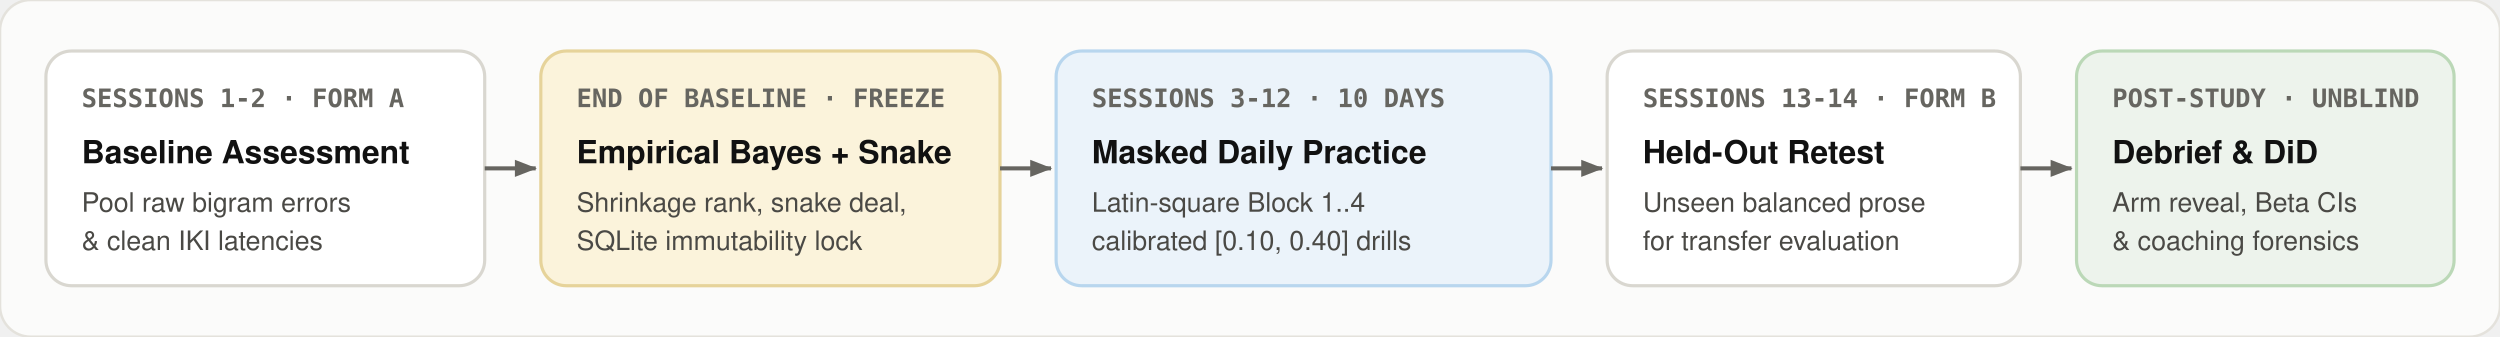
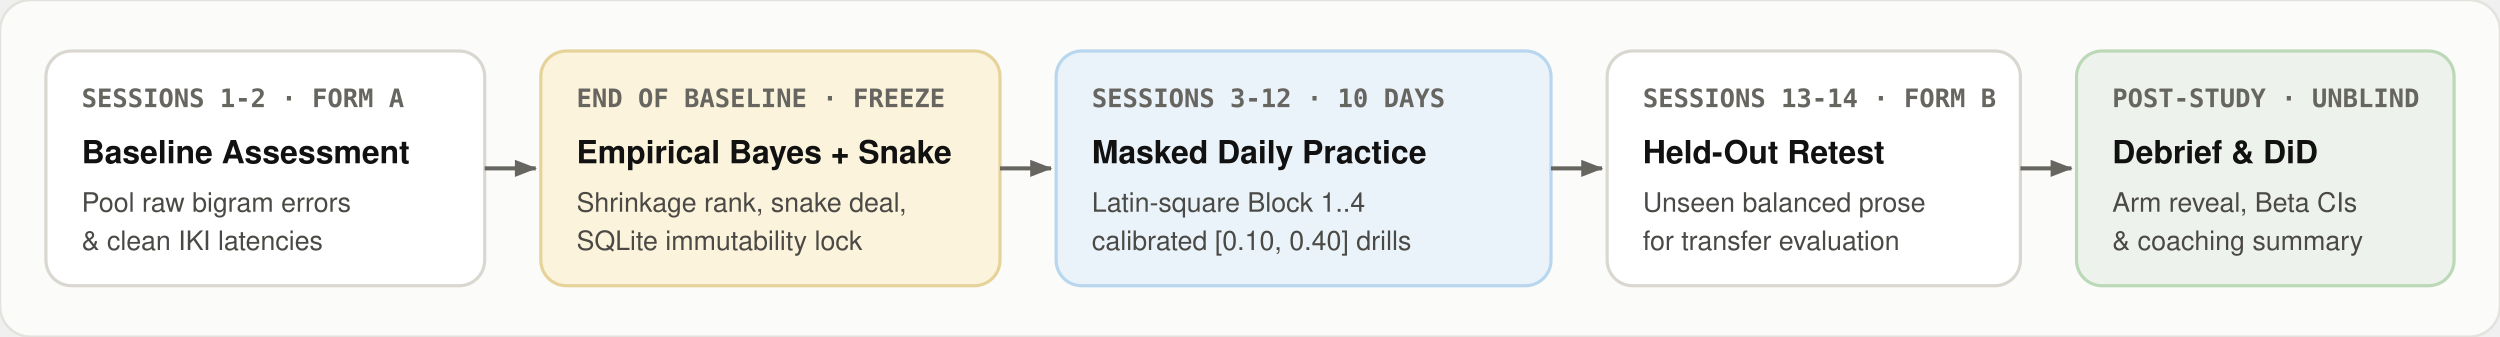
<svg xmlns="http://www.w3.org/2000/svg" viewBox="0 0 980 132" width="980" height="132" role="img" aria-label="14-Session Within-Subject Experimental Protocol">
  <defs>
    <style>
      .bg { fill: #FBFBFA; stroke: #E4E2DC; stroke-width: 1; }
      .card { fill: #FFFFFF; stroke: #D9D7D0; stroke-width: 1.25; rx: 10; }
      .card-blue { fill: #EBF3FA; stroke: #B8D6EE; stroke-width: 1.25; rx: 10; }
      .card-green { fill: #EDF3EC; stroke: #BBD8B7; stroke-width: 1.25; rx: 10; }
      .card-amber { fill: #FBF3DB; stroke: #E6D39A; stroke-width: 1.25; rx: 10; }
      .tag { font: 600 10px ui-monospace, SFMono-Regular, Menlo, monospace; fill: #666560; }
      .h { font: 600 12.5px -apple-system, BlinkMacSystemFont, "Segoe UI", Helvetica, Arial, sans-serif; fill: #111111; }
      .s { font: 400 10.5px -apple-system, BlinkMacSystemFont, "Segoe UI", Helvetica, Arial, sans-serif; fill: #4A4945; }
      .line { stroke: #666560; stroke-width: 1.6; fill: none; }
    </style>
    <marker id="arr" viewBox="0 0 10 10" refX="8.5" refY="5" markerWidth="6" markerHeight="6" orient="auto-start-reverse">
      <path d="M 0 1.5 L 9 5 L 0 8.5 z" fill="#666560" />
    </marker>
  </defs>
  <rect width="980" height="132" rx="12" class="bg" />
  <rect x="18" y="20" width="172" height="92" class="card" />
  <text x="32" y="42" class="tag">SESSIONS 1-2 · FORM A</text>
  <text x="32" y="64" class="h">Baseline Assessment</text>
  <text x="32" y="83" class="s">Pool raw bigram errors</text>
  <text x="32" y="98" class="s">&amp; clean IKI latencies</text>
  <rect x="212" y="20" width="180" height="92" class="card-amber" />
  <text x="226" y="42" class="tag">END OF BASELINE · FREEZE</text>
  <text x="226" y="64" class="h">Empirical Bayes + Snake</text>
  <text x="226" y="83" class="s">Shrinkage rank, snake deal,</text>
  <text x="226" y="98" class="s">SQLite immutability lock</text>
  <rect x="414" y="20" width="194" height="92" class="card-blue" />
  <text x="428" y="42" class="tag">SESSIONS 3-12 · 10 DAYS</text>
  <text x="428" y="64" class="h">Masked Daily Practice</text>
  <text x="428" y="83" class="s">Latin-square Block 1..4</text>
  <text x="428" y="98" class="s">calibrated [0.10, 0.40] drills</text>
  <rect x="630" y="20" width="162" height="92" class="card" />
  <text x="644" y="42" class="tag">SESSIONS 13-14 · FORM B</text>
  <text x="644" y="64" class="h">Held-Out Retest</text>
  <text x="644" y="83" class="s">Unseen balanced prose</text>
  <text x="644" y="98" class="s">for transfer evaluation</text>
  <rect x="814" y="20" width="148" height="92" class="card-green" />
  <text x="828" y="42" class="tag">POST-STUDY · UNBLIND</text>
  <text x="828" y="64" class="h">Debrief &amp; DiD</text>
  <text x="828" y="83" class="s">Arm reveal, Beta CIs</text>
-   <text x="828" y="98" class="s">&amp; coaching forensics</text>
+   <text x="828" y="98" class="s">&amp; coaching summary</text>
  <path d="M 190 66 L 210 66" class="line" marker-end="url(#arr)" />
  <path d="M 392 66 L 412 66" class="line" marker-end="url(#arr)" />
  <path d="M 608 66 L 628 66" class="line" marker-end="url(#arr)" />
  <path d="M 792 66 L 812 66" class="line" marker-end="url(#arr)" />
</svg>
